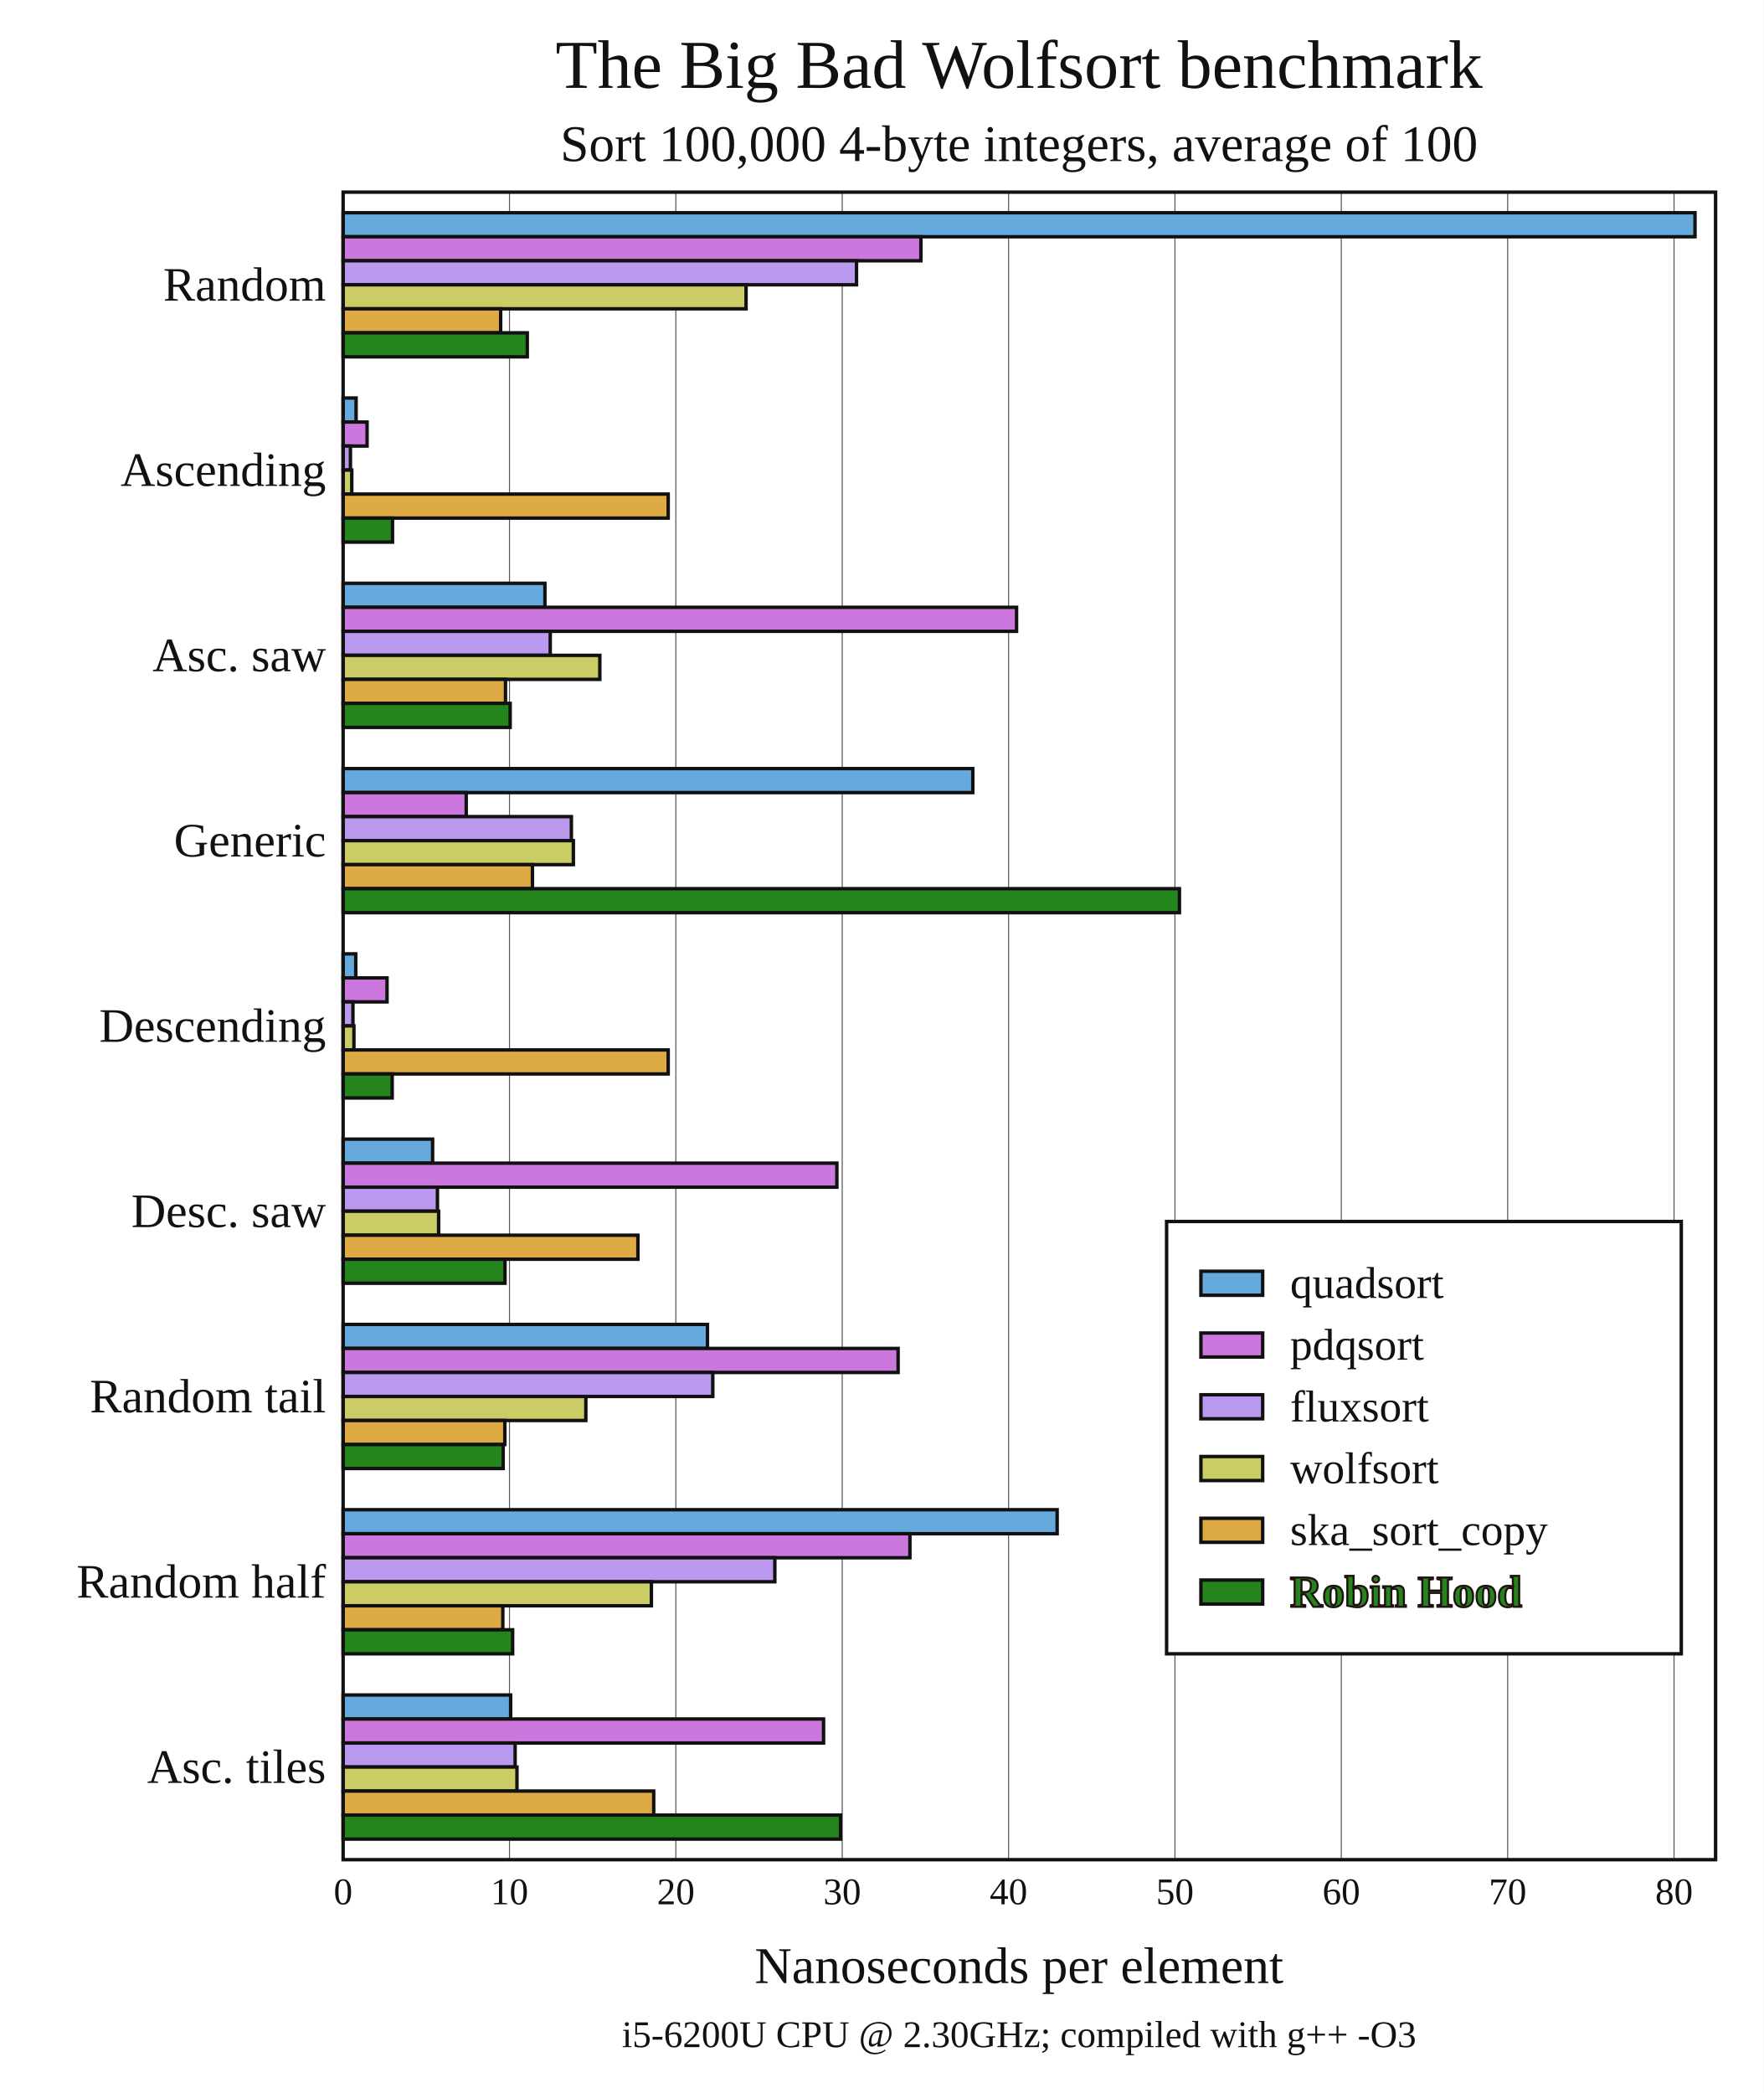
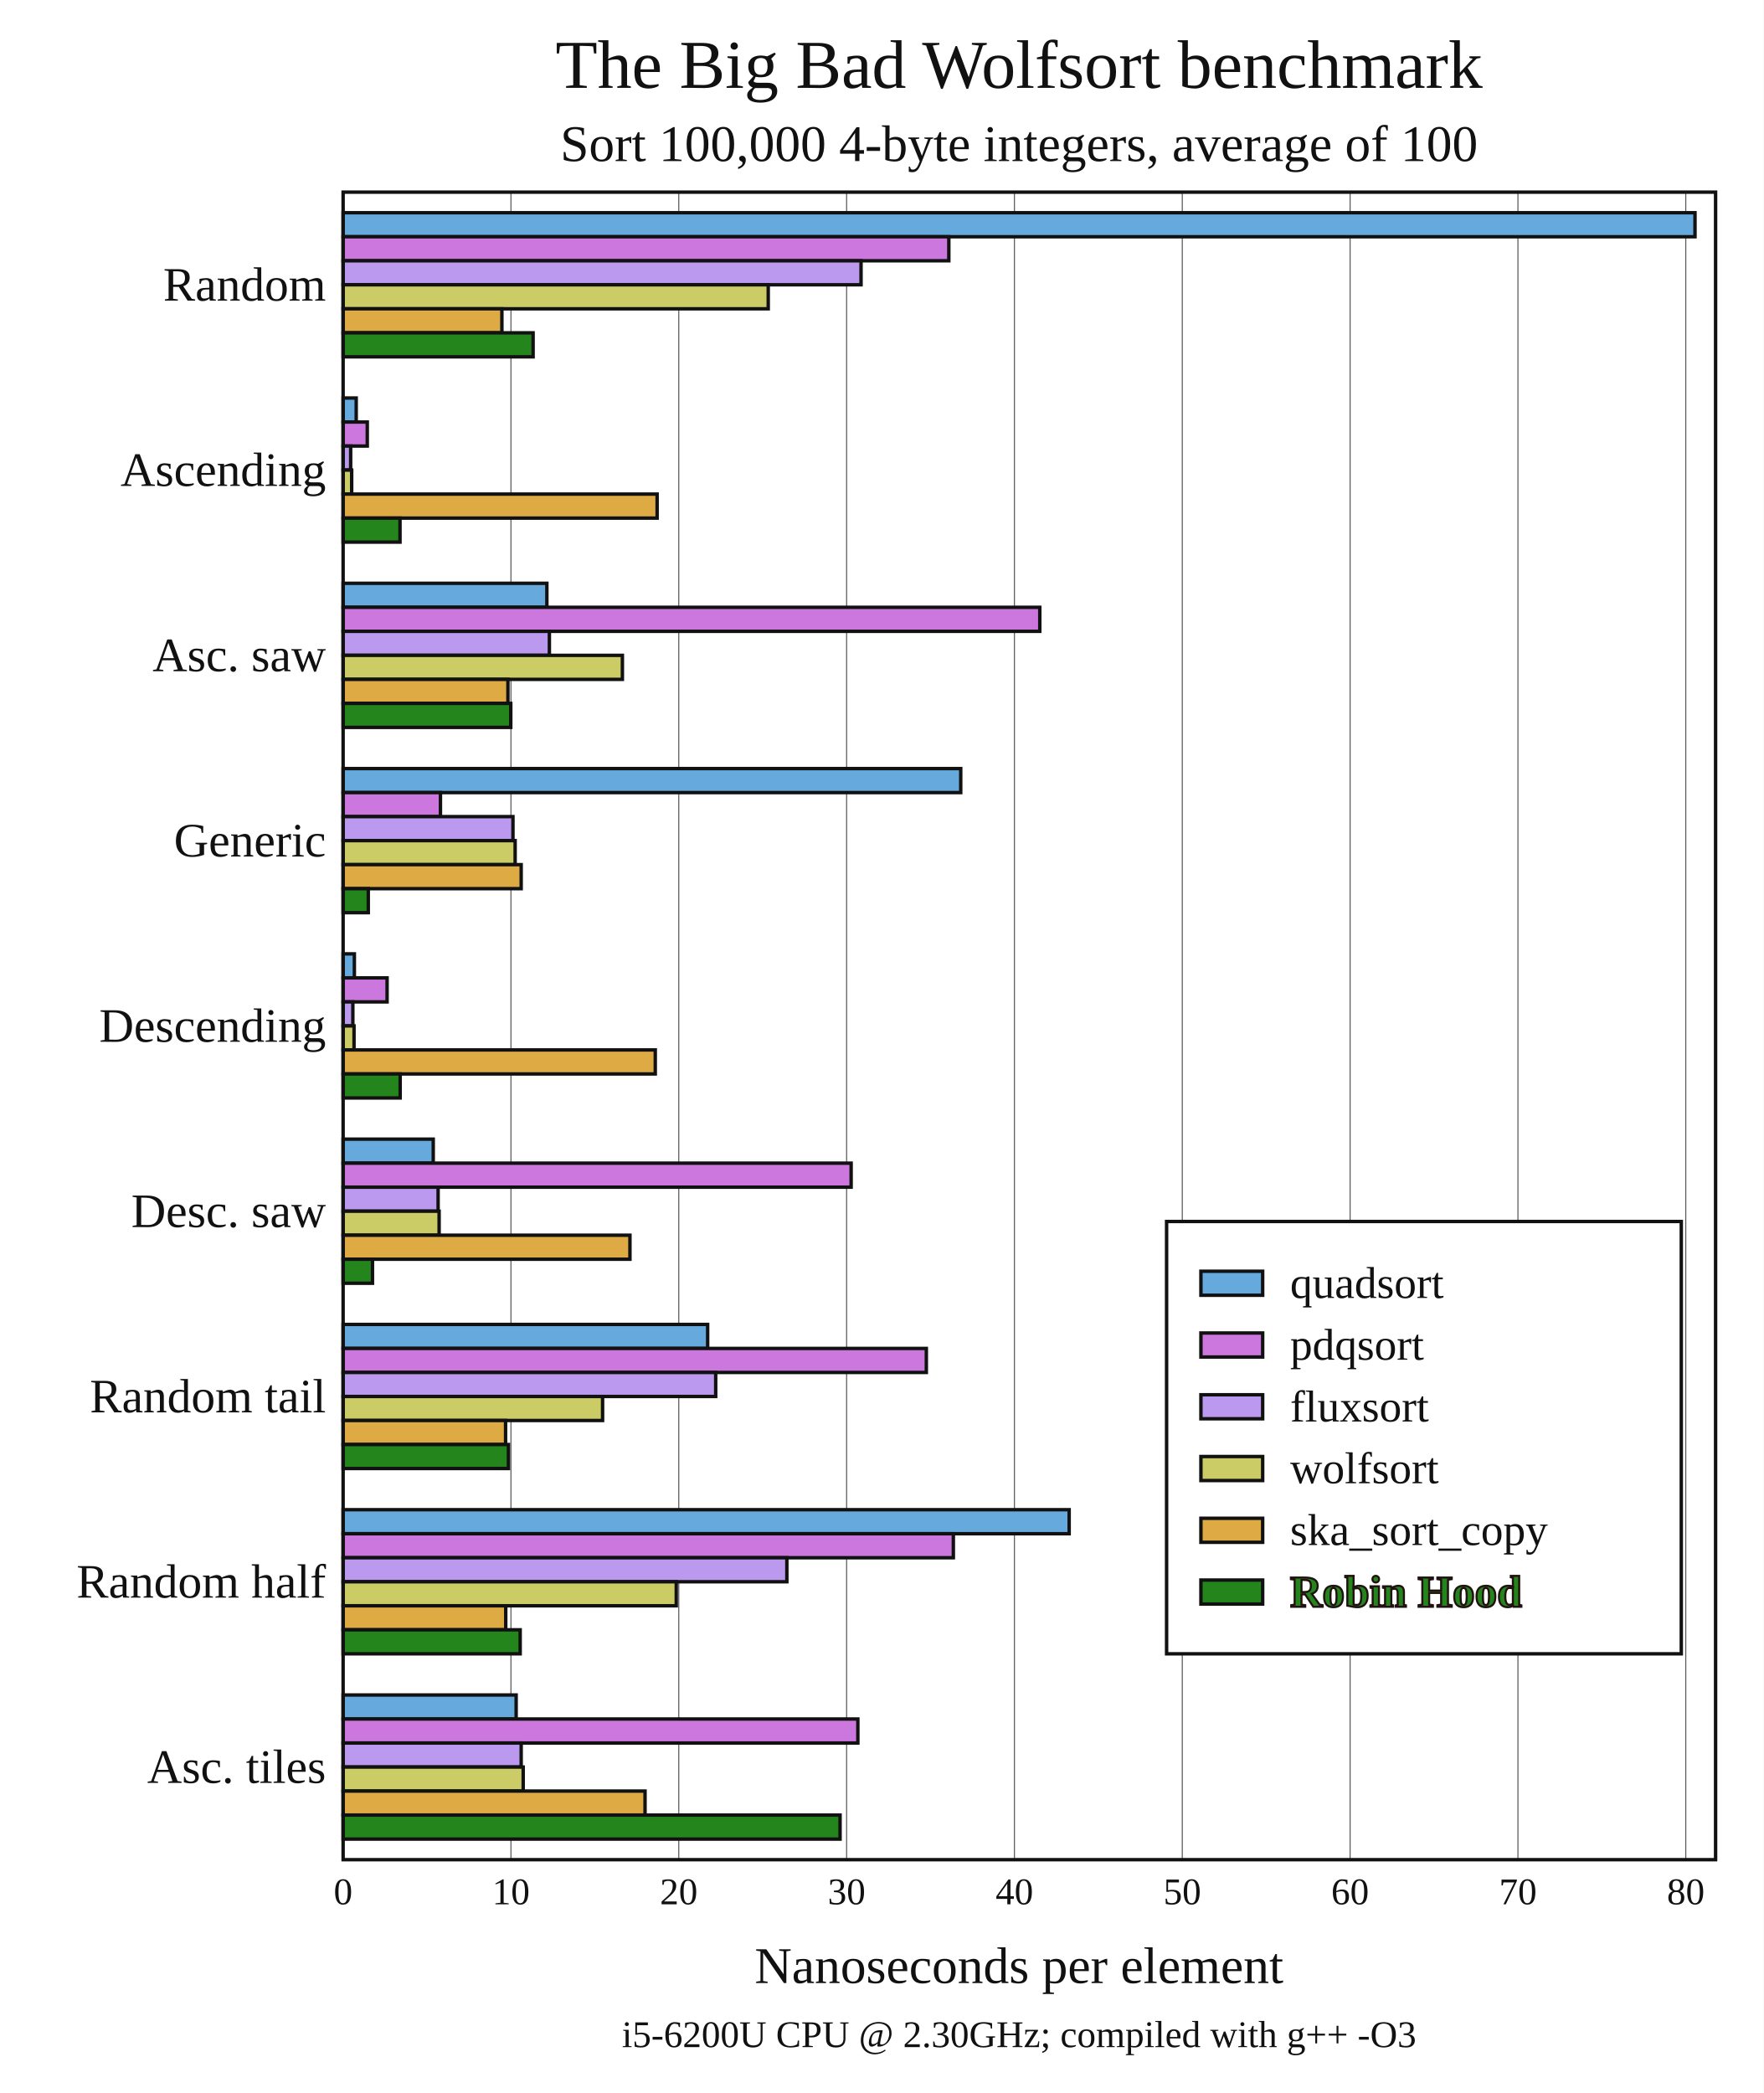
<svg xmlns="http://www.w3.org/2000/svg" viewBox="0 0 514 610" height="915" width="771">
  <g text-anchor="middle" font-size="14px" fill="#111">
    <rect fill="white" x="0" y="0" width="514" height="610" />
    <text dy="0.33em" font-size="20px" x="297" y="19">The Big Bad Wolfsort benchmark</text>
    <text dy="0.33em" font-size="15px" x="297" y="42">Sort 100,000 4-byte integers, average of 100</text>
    <text dy="0.33em" font-size="15px" x="297" y="573">Nanoseconds per element</text>
    <text dy="0.33em" font-size="11px" x="297" y="593">i5-6200U CPU @ 2.30GHz; compiled with g++ -O3</text>
    <g stroke-width="0.3" stroke="#555">
-       <path d="M148.486 56v486" />
-       <path d="M196.972 56v486" />
-       <path d="M245.459 56v486" />
-       <path d="M293.945 56v486" />
-       <path d="M342.431 56v486" />
-       <path d="M390.918 56v486" />
-       <path d="M439.404 56v486" />
-       <path d="M487.890 56v486" />
+       <path d="M148.913 56v486" />
+       <path d="M197.827 56v486" />
+       <path d="M246.741 56v486" />
+       <path d="M295.654 56v486" />
+       <path d="M344.568 56v486" />
+       <path d="M393.482 56v486" />
+       <path d="M442.396 56v486" />
+       <path d="M491.309 56v486" />
    </g>
    <g font-size="11px">
      <text x="100" y="555">0</text>
-       <text x="148.486" y="555">10</text>
-       <text x="196.972" y="555">20</text>
-       <text x="245.459" y="555">30</text>
-       <text x="293.945" y="555">40</text>
-       <text x="342.431" y="555">50</text>
-       <text x="390.918" y="555">60</text>
-       <text x="439.404" y="555">70</text>
-       <text x="487.890" y="555">80</text>
+       <text x="148.913" y="555">10</text>
+       <text x="197.827" y="555">20</text>
+       <text x="246.741" y="555">30</text>
+       <text x="295.654" y="555">40</text>
+       <text x="344.568" y="555">50</text>
+       <text x="393.482" y="555">60</text>
+       <text x="442.396" y="555">70</text>
+       <text x="491.309" y="555">80</text>
    </g>
    <g text-anchor="end">
      <text dy="0.33em" x="95" y="83">Random</text>
      <text dy="0.33em" x="95" y="137">Ascending</text>
      <text dy="0.33em" x="95" y="191">Asc. saw</text>
      <text dy="0.33em" x="95" y="245">Generic</text>
      <text dy="0.33em" x="95" y="299">Descending</text>
      <text dy="0.33em" x="95" y="353">Desc. saw</text>
      <text dy="0.33em" x="95" y="407">Random tail</text>
      <text dy="0.33em" x="95" y="461">Random half</text>
      <text dy="0.33em" x="95" y="515">Asc. tiles</text>
    </g>
    <g stroke="#111">
      <g fill="#6ad">
        <rect x="100" y="62" width="394" height="7" />
-         <rect x="100" y="116" width="3.781" height="7" />
-         <rect x="100" y="170" width="58.813" height="7" />
-         <rect x="100" y="224" width="183.520" height="7" />
-         <rect x="100" y="278" width="3.684" height="7" />
-         <rect x="100" y="332" width="26.085" height="7" />
-         <rect x="100" y="386" width="106.185" height="7" />
-         <rect x="100" y="440" width="208.103" height="7" />
-         <rect x="100" y="494" width="48.825" height="7" />
+         <rect x="100" y="116" width="3.815" height="7" />
+         <rect x="100" y="170" width="59.381" height="7" />
+         <rect x="100" y="224" width="180.002" height="7" />
+         <rect x="100" y="278" width="3.277" height="7" />
+         <rect x="100" y="332" width="26.266" height="7" />
+         <rect x="100" y="386" width="106.240" height="7" />
+         <rect x="100" y="440" width="211.600" height="7" />
+         <rect x="100" y="494" width="50.430" height="7" />
      </g>
      <g fill="#c7d">
-         <rect x="100" y="69" width="168.393" height="7" />
-         <rect x="100" y="123" width="6.982" height="7" />
-         <rect x="100" y="177" width="196.272" height="7" />
-         <rect x="100" y="231" width="35.879" height="7" />
-         <rect x="100" y="285" width="12.800" height="7" />
-         <rect x="100" y="339" width="143.907" height="7" />
-         <rect x="100" y="393" width="161.750" height="7" />
-         <rect x="100" y="447" width="165.192" height="7" />
-         <rect x="100" y="501" width="140.028" height="7" />
+         <rect x="100" y="69" width="176.529" height="7" />
+         <rect x="100" y="123" width="7.043" height="7" />
+         <rect x="100" y="177" width="203.040" height="7" />
+         <rect x="100" y="231" width="28.369" height="7" />
+         <rect x="100" y="285" width="12.815" height="7" />
+         <rect x="100" y="339" width="148.061" height="7" />
+         <rect x="100" y="393" width="169.975" height="7" />
+         <rect x="100" y="447" width="177.850" height="7" />
+         <rect x="100" y="501" width="150.018" height="7" />
      </g>
      <g fill="#b9e">
-         <rect x="100" y="76" width="149.628" height="7" />
-         <rect x="100" y="130" width="2.133" height="7" />
-         <rect x="100" y="184" width="60.365" height="7" />
-         <rect x="100" y="238" width="66.523" height="7" />
-         <rect x="100" y="292" width="2.860" height="7" />
-         <rect x="100" y="346" width="27.491" height="7" />
-         <rect x="100" y="400" width="107.736" height="7" />
-         <rect x="100" y="454" width="125.822" height="7" />
-         <rect x="100" y="508" width="50.134" height="7" />
+         <rect x="100" y="76" width="150.947" height="7" />
+         <rect x="100" y="130" width="2.201" height="7" />
+         <rect x="100" y="184" width="60.114" height="7" />
+         <rect x="100" y="238" width="49.500" height="7" />
+         <rect x="100" y="292" width="2.836" height="7" />
+         <rect x="100" y="346" width="27.685" height="7" />
+         <rect x="100" y="400" width="108.588" height="7" />
+         <rect x="100" y="454" width="129.327" height="7" />
+         <rect x="100" y="508" width="51.897" height="7" />
      </g>
      <g fill="#cc6">
-         <rect x="100" y="83" width="117.433" height="7" />
-         <rect x="100" y="137" width="2.521" height="7" />
-         <rect x="100" y="191" width="74.814" height="7" />
-         <rect x="100" y="245" width="67.105" height="7" />
-         <rect x="100" y="299" width="3.151" height="7" />
-         <rect x="100" y="353" width="27.831" height="7" />
-         <rect x="100" y="407" width="70.741" height="7" />
-         <rect x="100" y="461" width="89.845" height="7" />
-         <rect x="100" y="515" width="50.668" height="7" />
+         <rect x="100" y="83" width="123.898" height="7" />
+         <rect x="100" y="137" width="2.494" height="7" />
+         <rect x="100" y="191" width="81.392" height="7" />
+         <rect x="100" y="245" width="50.136" height="7" />
+         <rect x="100" y="299" width="3.179" height="7" />
+         <rect x="100" y="353" width="27.978" height="7" />
+         <rect x="100" y="407" width="75.620" height="7" />
+         <rect x="100" y="461" width="97.093" height="7" />
+         <rect x="100" y="515" width="52.484" height="7" />
      </g>
      <g fill="#da4">
-         <rect x="100" y="90" width="45.916" height="7" />
-         <rect x="100" y="144" width="94.742" height="7" />
-         <rect x="100" y="198" width="47.322" height="7" />
-         <rect x="100" y="252" width="55.177" height="7" />
-         <rect x="100" y="306" width="94.742" height="7" />
-         <rect x="100" y="360" width="85.917" height="7" />
-         <rect x="100" y="414" width="47.128" height="7" />
-         <rect x="100" y="468" width="46.546" height="7" />
-         <rect x="100" y="522" width="90.523" height="7" />
+         <rect x="100" y="90" width="46.272" height="7" />
+         <rect x="100" y="144" width="91.517" height="7" />
+         <rect x="100" y="198" width="48.033" height="7" />
+         <rect x="100" y="252" width="51.897" height="7" />
+         <rect x="100" y="306" width="90.979" height="7" />
+         <rect x="100" y="360" width="83.593" height="7" />
+         <rect x="100" y="414" width="47.348" height="7" />
+         <rect x="100" y="468" width="47.397" height="7" />
+         <rect x="100" y="522" width="87.995" height="7" />
      </g>
      <g fill="#24851d">
-         <rect x="100" y="97" width="53.674" height="7" />
-         <rect x="100" y="151" width="14.400" height="7" />
-         <rect x="100" y="205" width="48.680" height="7" />
-         <rect x="100" y="259" width="243.740" height="7" />
-         <rect x="100" y="313" width="14.303" height="7" />
-         <rect x="100" y="367" width="47.177" height="7" />
-         <rect x="100" y="421" width="46.643" height="7" />
-         <rect x="100" y="475" width="49.407" height="7" />
-         <rect x="100" y="529" width="144.974" height="7" />
+         <rect x="100" y="97" width="55.370" height="7" />
+         <rect x="100" y="151" width="16.581" height="7" />
+         <rect x="100" y="205" width="48.864" height="7" />
+         <rect x="100" y="259" width="7.337" height="7" />
+         <rect x="100" y="313" width="16.630" height="7" />
+         <rect x="100" y="367" width="8.559" height="7" />
+         <rect x="100" y="421" width="48.180" height="7" />
+         <rect x="100" y="475" width="51.603" height="7" />
+         <rect x="100" y="529" width="144.833" height="7" />
      </g>
    </g>
    <rect stroke="#111" fill="none" x="100" y="56" width="400" height="486" />
    <g transform="translate(340,356)" text-anchor="start" font-size="13px">
      <rect fill="white" stroke="#111" x="0" y="0" width="150" height="126" />
      <g stroke="#111">
        <rect fill="#6ad" x="10" y="14.5" width="18" height="7" />
        <rect fill="#c7d" x="10" y="32.5" width="18" height="7" />
        <rect fill="#b9e" x="10" y="50.5" width="18" height="7" />
        <rect fill="#cc6" x="10" y="68.5" width="18" height="7" />
        <rect fill="#da4" x="10" y="86.5" width="18" height="7" />
        <rect fill="#24851d" x="10" y="104.5" width="18" height="7" />
      </g>
      <text dy="0.33em" x="36" y="18">quadsort</text>
      <text dy="0.33em" x="36" y="36">pdqsort</text>
      <text dy="0.33em" x="36" y="54">fluxsort</text>
      <text dy="0.33em" x="36" y="72">wolfsort</text>
      <text dy="0.33em" x="36" y="90">ska_sort_copy</text>
      <text dy="0.33em" font-weight="bold" stroke-width="0.6" stroke="#211" fill="#24851d" x="36" y="108">Robin Hood</text>
    </g>
  </g>
</svg>
